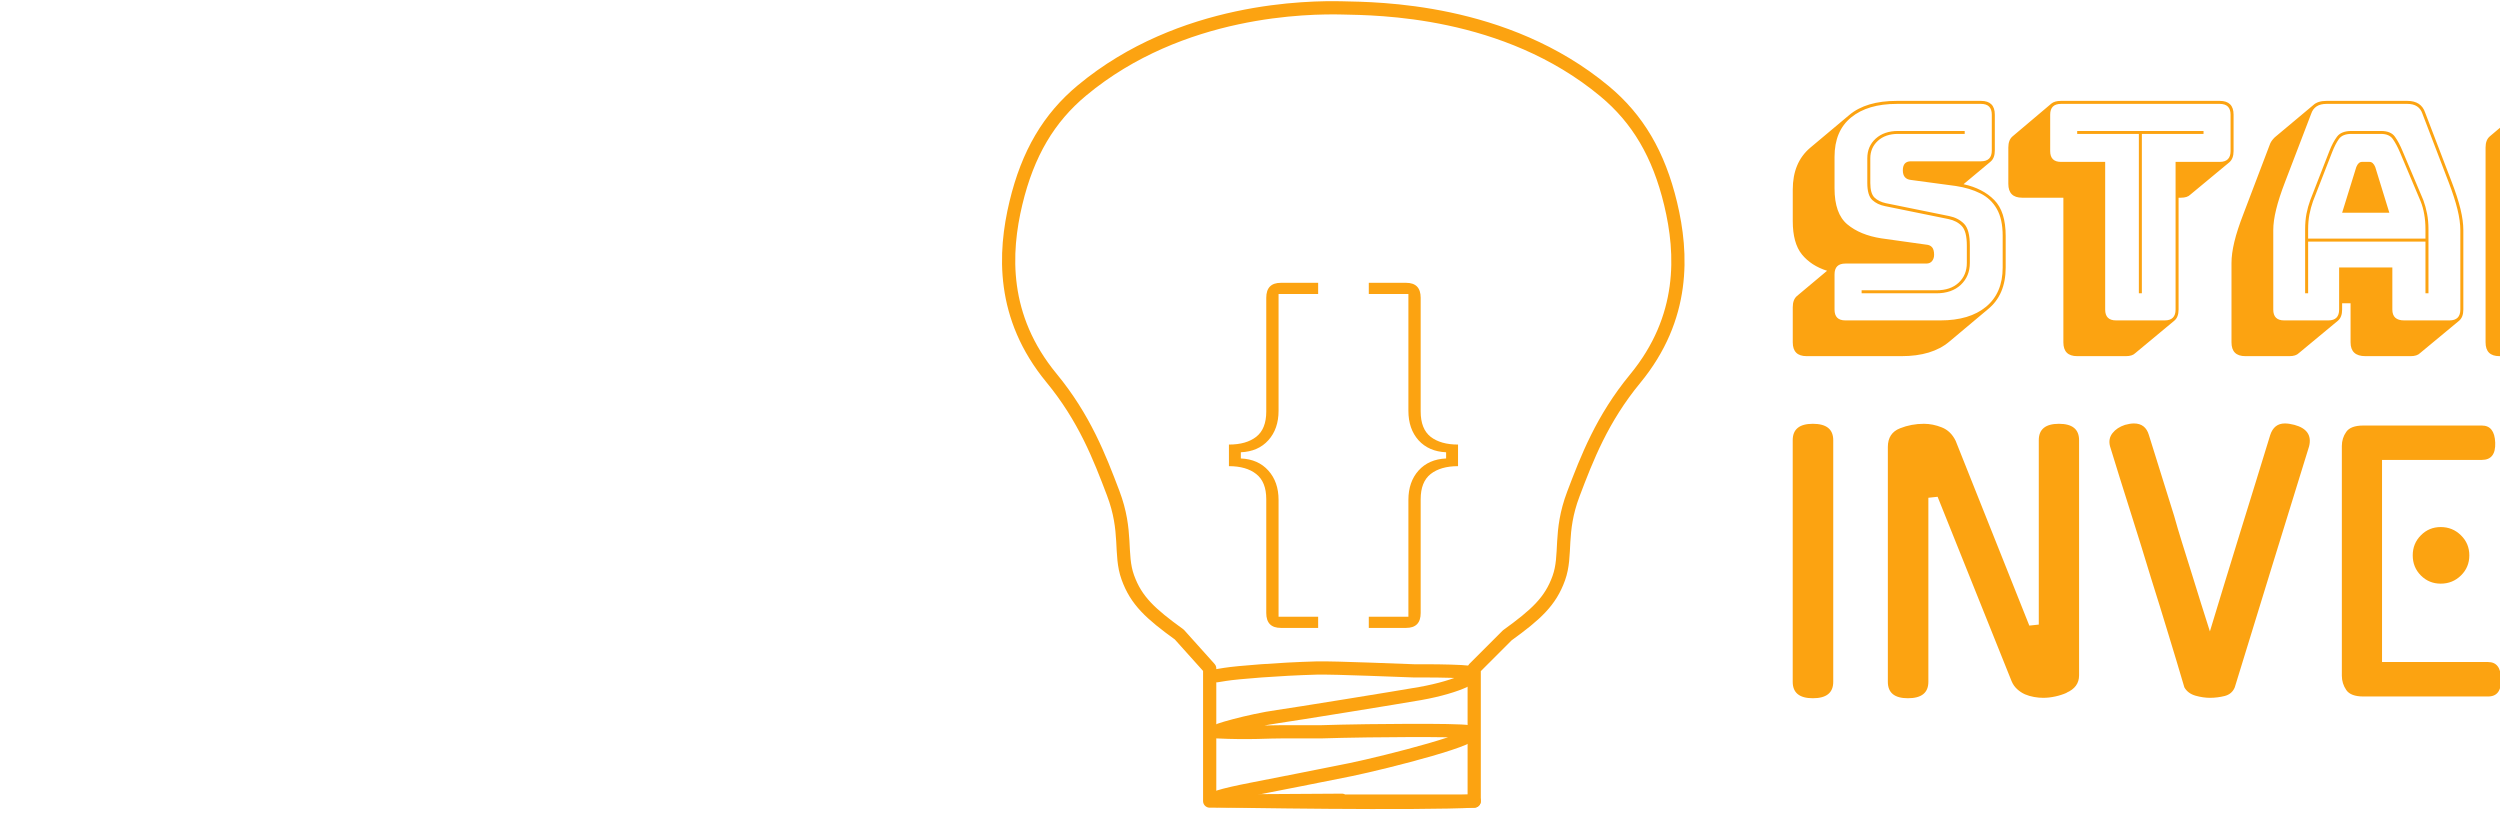
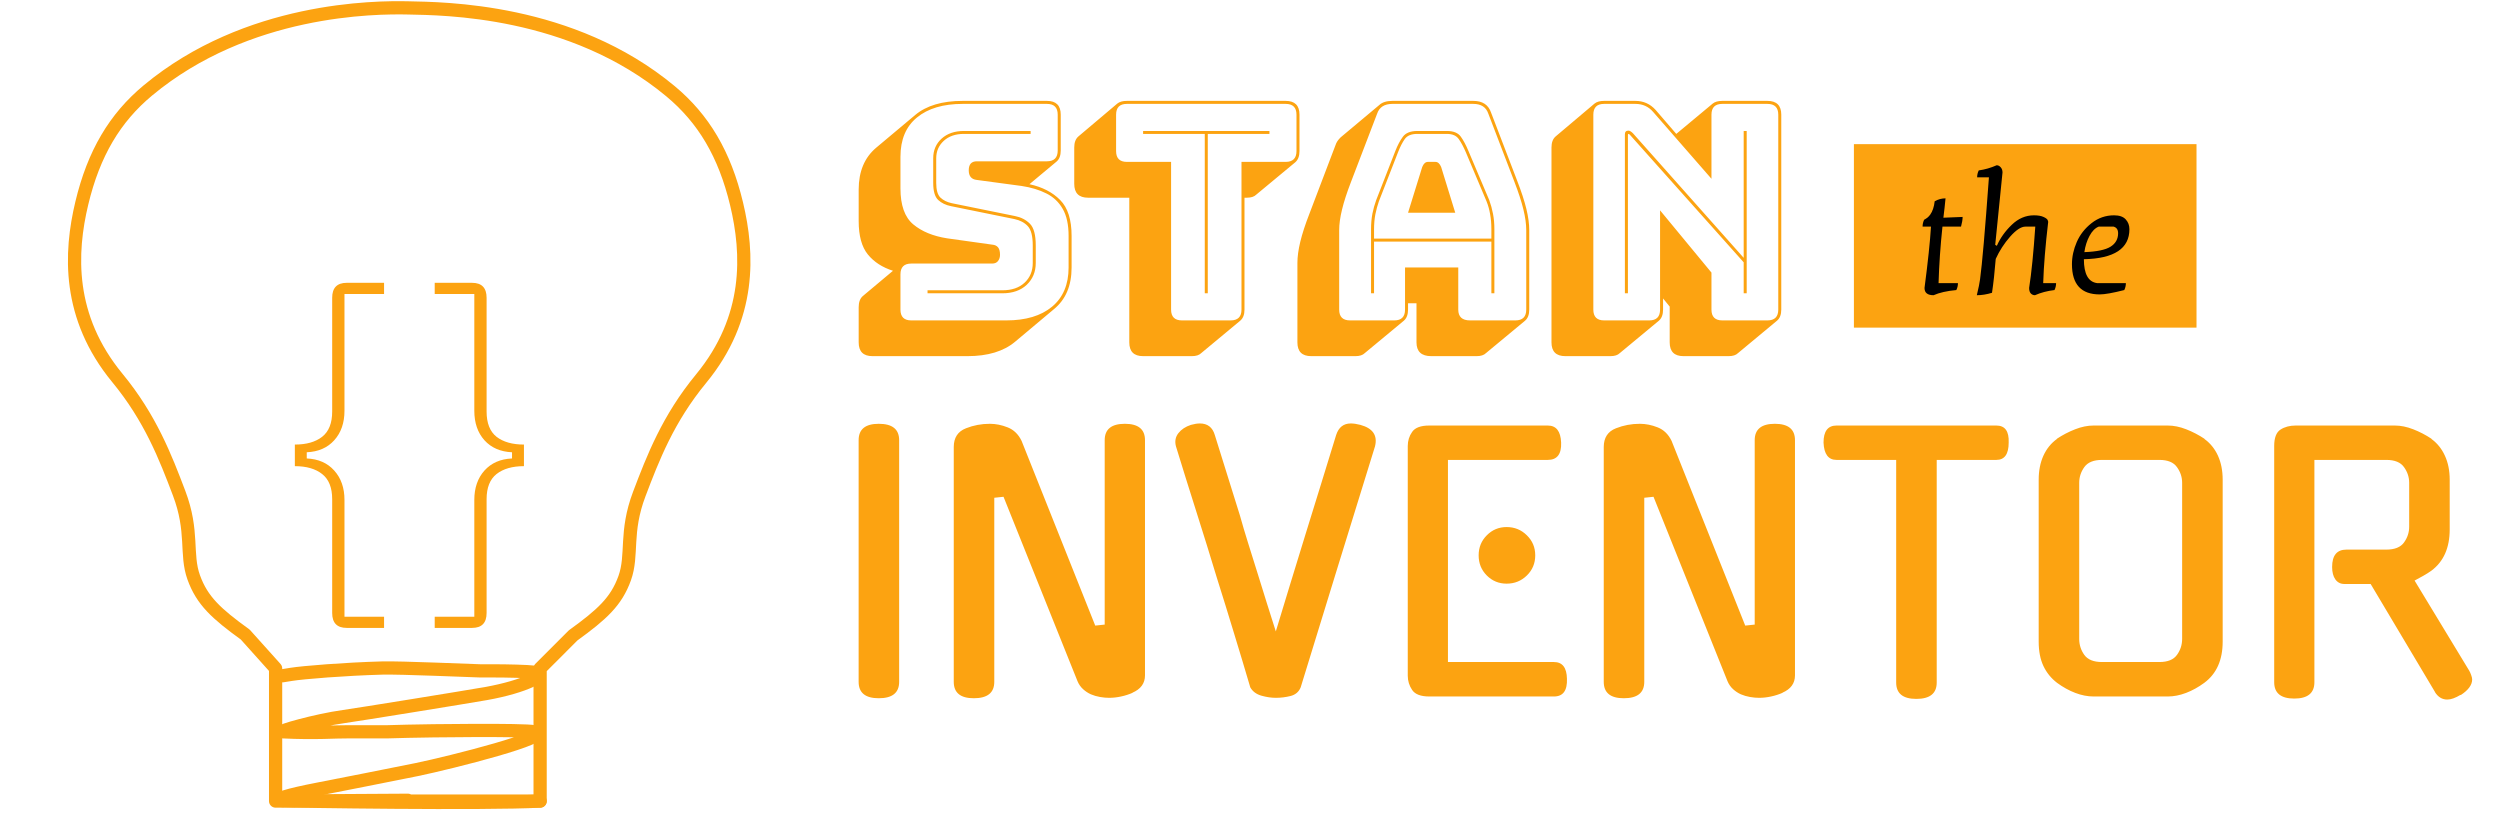
- <svg xmlns="http://www.w3.org/2000/svg" width="4096" height="1354.34" viewBox="100 15 100 500" preserveAspectRatio="xMidYMid meet">
+ <svg xmlns="http://www.w3.org/2000/svg" width="4096" height="1354.34" viewBox="115 15 1200 500" preserveAspectRatio="xMidYMid meet">
  <g transform="matrix(1, 0, 0, 1, 306.4248, 599.6243)">
    <path d="M-100.37,-579.84 C-120.81,-580.33 -198.02,-579.84 -258.02,-529.96 C-278.06,-513.29 -290.81,-491.87 -298.02,-461.78 C-305.23,-431.69 -306.92,-392.94 -276.54,-356.04 C-256.54,-331.75 -247.43,-308.05 -239.19,-286.36 C-230.34,-263.04 -235.44,-249.54 -230.34,-235.39 C-225.25,-221.24 -216.6,-213.41 -199.19,-200.81 L-180.81,-180.33 L-180.81,-100.08 L-100.81,-100.57 L-100.81,-100.08 L-20.81,-100.08 L-20.81,-180.33 L-0.81,-200.33 C16.6,-212.93 25.25,-220.75 30.34,-234.9 C35.43,-249.06 30.34,-262.56 39.19,-285.87 C47.43,-307.56 56.54,-331.27 76.54,-355.56 C106.92,-392.45 105.23,-431.21 98.02,-461.3 C90.81,-491.38 78.06,-512.81 58.02,-529.47 C-1.98,-579.36 -79.92,-579.36 -100.37,-579.84 Z" fill-rule="evenodd" style="fill:none;stroke:#FCA311;stroke-linecap:round;stroke-linejoin:round;stroke-width:8;" />
    <g transform="matrix(1.040587, 0, 0, 1.040587, -99.88651, -303.9516)">
      <path d="M-36.42,95.26 Q-44.88,95.26 -44.88,86.59 L-44.88,20.43 Q-44.88,10.4 -50.71,5.82 Q-56.49,1.24 -66.58,1.24 L-66.58,-11.31 Q-56.49,-11.31 -50.71,-15.83 Q-44.88,-20.41 -44.88,-30.5 L-44.88,-96.6 Q-44.88,-105.33 -36.42,-105.33 L-14.72,-105.33 L-14.72,-98.84 L-37.73,-98.84 L-37.73,-30.94 Q-37.73,-20.41 -43.68,-13.81 Q-49.57,-7.27 -59.66,-6.83 L-59.66,-3.23 Q-49.57,-2.8 -43.68,3.8 Q-37.73,10.4 -37.73,20.87 L-37.73,88.77 L-14.72,88.77 L-14.72,95.26 L-36.42,95.26 ZM36.43,-105.33 Q44.88,-105.33 44.88,-96.6 L44.88,-30.5 Q44.88,-20.41 50.66,-15.83 Q56.5,-11.31 66.59,-11.31 L66.59,1.24 Q56.5,1.24 50.66,5.82 Q44.88,10.4 44.88,20.43 L44.88,86.59 Q44.88,95.26 36.43,95.26 L14.72,95.26 L14.72,88.77 L37.74,88.77 L37.74,20.87 Q37.74,10.4 43.63,3.8 Q49.57,-2.8 59.66,-3.23 L59.66,-6.83 Q49.57,-7.27 43.63,-13.81 Q37.74,-20.41 37.74,-30.94 L37.74,-98.84 L14.72,-98.84 L14.72,-105.33 L36.43,-105.33 Z" fill="#FCA311" />
    </g>
    <g transform="matrix(1.552987, 0.000000007602128, -0.000000007602128, 1.552987, 452.3615, -456.3102)">
      <path d="M-175.23,56.09 Q-180.61,56.09 -180.61,50.72 L-180.61,37.02 Q-180.61,34.07 -178.98,32.67 L-167.25,22.84 Q-173.49,20.86 -177.06,16.46 Q-180.61,12.05 -180.61,3.5 L-180.61,-8.79 Q-180.61,-19.31 -173.83,-25.06 L-158.59,-37.84 Q-152.04,-43.33 -140.09,-43.33 L-107.29,-43.33 Q-101.91,-43.33 -101.91,-37.96 L-101.91,-24 Q-101.91,-21.09 -103.54,-19.69 L-114.1,-10.88 Q-106.6,-9.25 -102.14,-4.73 Q-97.68,-0.24 -97.68,9.25 L-97.68,21.55 Q-97.68,32.21 -104.6,37.82 L-119.7,50.49 Q-126.39,56.09 -138.23,56.09 L-175.23,56.09 ZM-123.1,42.17 Q-111.75,42.17 -105.32,36.85 Q-98.85,31.5 -98.85,21.55 L-98.85,9.25 Q-98.85,2.7 -101.14,-1.27 Q-103.43,-5.27 -107.55,-7.3 Q-111.64,-9.36 -117.13,-10.19 L-134.6,-12.54 Q-137.74,-12.88 -137.74,-16.28 Q-137.74,-19.8 -134.6,-19.8 L-107.29,-19.8 Q-103.09,-19.8 -103.09,-24 L-103.09,-37.96 Q-103.09,-42.16 -107.29,-42.16 L-140.09,-42.16 Q-151.47,-42.16 -157.9,-36.87 Q-164.34,-31.61 -164.34,-21.54 L-164.34,-9.25 Q-164.34,0.59 -159.36,4.76 Q-154.39,8.91 -146.18,10.2 L-128.62,12.66 Q-127.11,12.77 -126.33,13.71 Q-125.56,14.63 -125.56,16.63 Q-125.56,18.03 -126.33,19.03 Q-127.11,20.03 -128.62,20.03 L-160.13,20.03 Q-164.34,20.03 -164.34,24.24 L-164.34,37.96 Q-164.34,42.17 -160.13,42.17 L-123.1,42.17 ZM-113.64,-30.47 L-139.63,-30.47 Q-144.55,-30.47 -147.49,-27.75 Q-150.41,-25.06 -150.41,-20.97 L-150.41,-11.36 Q-150.41,-7.28 -148.78,-5.67 Q-147.12,-4.1 -144.43,-3.5 L-119.7,1.53 Q-116.21,2.22 -113.92,4.51 Q-111.64,6.79 -111.64,13 L-111.64,19.8 Q-111.64,24.95 -115.15,28.3 Q-118.67,31.61 -124.65,31.61 L-153.79,31.61 L-153.79,30.44 L-124.65,30.44 Q-119.13,30.44 -115.98,27.47 Q-112.81,24.49 -112.81,19.8 L-112.81,13 Q-112.81,7.51 -114.75,5.45 Q-116.67,3.39 -119.96,2.7 L-144.66,-2.33 Q-147.69,-2.93 -149.64,-4.73 Q-151.58,-6.56 -151.58,-11.36 L-151.58,-20.97 Q-151.58,-25.66 -148.3,-28.64 Q-145.01,-31.61 -139.63,-31.61 L-113.64,-31.61 L-113.64,-30.47 ZM-50.84,56.09 L-69.83,56.09 Q-75.21,56.09 -75.21,50.72 L-75.21,-5.62 L-91.25,-5.62 Q-96.65,-5.62 -96.65,-11.02 L-96.65,-25.18 Q-96.65,-28.12 -94.99,-29.52 L-79.89,-42.28 Q-78.61,-43.33 -76.15,-43.33 L-14.3,-43.33 Q-8.92,-43.33 -8.92,-37.96 L-8.92,-23.78 Q-8.92,-20.86 -10.55,-19.43 L-25.79,-6.79 Q-26.96,-5.62 -29.42,-5.62 L-30.34,-5.62 L-30.34,37.96 Q-30.34,40.88 -32,42.28 L-47.21,54.92 Q-48.38,56.09 -50.84,56.09 ZM-35.74,42.17 Q-31.51,42.17 -31.51,37.96 L-31.51,-19.57 L-14.3,-19.57 Q-10.09,-19.57 -10.09,-23.78 L-10.09,-37.96 Q-10.09,-42.16 -14.3,-42.16 L-76.15,-42.16 Q-80.35,-42.16 -80.35,-37.96 L-80.35,-23.78 Q-80.35,-19.57 -76.15,-19.57 L-58.93,-19.57 L-58.93,37.96 Q-58.93,42.17 -54.7,42.17 L-35.74,42.17 ZM-45.81,31.61 L-45.81,-30.47 L-69.83,-30.47 L-69.83,-31.61 L-20.62,-31.61 L-20.62,-30.47 L-44.64,-30.47 L-44.64,31.61 L-45.81,31.61 ZM16.49,54.92 Q15.32,56.09 12.86,56.09 L-4.35,56.09 Q-9.73,56.09 -9.73,50.72 L-9.73,19.8 Q-9.73,16.17 -8.61,11.54 Q-7.5,6.91 -5.04,0.59 L5.03,-25.89 Q5.37,-26.95 5.88,-27.69 Q6.43,-28.46 7.03,-29.04 L7.14,-29.15 L22.13,-41.7 Q23.87,-43.33 27.27,-43.33 L58.78,-43.33 Q64.16,-43.33 65.7,-38.76 L75.88,-12.19 Q78.34,-5.85 79.46,-1.21 Q80.57,3.39 80.57,7.02 L80.57,37.96 Q80.57,40.88 78.94,42.28 L63.7,54.92 Q62.53,56.09 60.07,56.09 L42.4,56.09 Q36.65,56.09 36.65,50.72 L36.65,35.5 L33.36,35.5 L33.36,37.96 Q33.36,40.88 31.73,42.28 L16.49,54.92 ZM32.19,37.96 L32.19,21.55 L52.92,21.55 L52.92,37.96 Q52.92,42.17 57.5,42.17 L75.17,42.17 Q79.4,42.17 79.4,37.96 L79.4,7.02 Q79.4,3.5 78.29,-1.04 Q77.17,-5.62 74.83,-11.71 L64.65,-38.3 Q63.36,-42.16 58.78,-42.16 L27.27,-42.16 Q22.58,-42.16 21.3,-38.3 L11.12,-11.71 Q8.77,-5.62 7.66,-1.04 Q6.54,3.5 6.54,7.02 L6.54,37.96 Q6.54,42.17 10.77,42.17 L27.99,42.17 Q32.19,42.17 32.19,37.96 ZM66.99,31.61 L65.82,31.61 L65.82,11.48 L20.12,11.48 L20.12,31.61 L18.95,31.61 L18.95,6.68 Q18.95,3.39 19.47,0.65 Q20.01,-2.1 20.95,-4.67 L28.44,-23.89 Q29.73,-27.18 31.36,-29.38 Q33.02,-31.61 36.99,-31.61 L48.49,-31.61 Q52.35,-31.61 53.92,-29.38 Q55.5,-27.18 56.9,-23.78 L64.99,-4.67 Q65.93,-2.1 66.45,0.65 Q66.99,3.39 66.99,6.68 L66.99,31.61 ZM20.12,10.31 L65.82,10.31 L65.82,6.68 Q65.82,3.5 65.33,0.82 Q64.88,-1.87 63.93,-4.22 L55.87,-23.32 Q54.58,-26.35 53.15,-28.41 Q51.75,-30.47 48.49,-30.47 L36.99,-30.47 Q33.48,-30.47 32.08,-28.46 Q30.68,-26.46 29.5,-23.43 L22.01,-4.22 Q21.18,-1.87 20.64,0.82 Q20.12,3.5 20.12,6.68 L20.12,10.31 ZM38.88,-17.57 Q39.68,-19.57 41.11,-19.57 L44.03,-19.57 Q45.43,-19.57 46.26,-17.57 L51.75,0.24 L33.36,0.24 L38.88,-17.57 ZM131.06,42.28 L115.82,54.92 Q114.65,56.09 112.19,56.09 L94.63,56.09 Q89.23,56.09 89.23,50.72 L89.23,-25.18 Q89.23,-28.12 90.89,-29.52 L105.99,-42.28 Q107.27,-43.33 109.73,-43.33 L121.91,-43.33 Q126.6,-43.33 129.78,-39.82 L137.84,-30.47 L152.02,-42.28 Q153.31,-43.33 155.77,-43.33 L173.33,-43.33 Q178.73,-43.33 178.73,-37.96 L178.73,37.96 Q178.73,40.88 177.07,42.28 L161.86,54.92 Q160.69,56.09 158.23,56.09 L140.64,56.09 Q135.27,56.09 135.27,50.72 L135.27,36.79 L132.69,33.62 L132.69,37.96 Q132.69,40.88 131.06,42.28 ZM127.32,42.17 Q131.52,42.17 131.52,37.96 L131.52,-0.7 L151.54,23.55 L151.54,37.96 Q151.54,42.17 155.77,42.17 L173.33,42.17 Q177.56,42.17 177.56,37.96 L177.56,-37.96 Q177.56,-42.16 173.33,-42.16 L155.77,-42.16 Q151.54,-42.16 151.54,-37.96 L151.54,-12.99 L128.83,-39.02 Q126.15,-42.16 121.91,-42.16 L109.73,-42.16 Q105.53,-42.16 105.53,-37.96 L105.53,37.96 Q105.53,42.17 109.73,42.17 L127.32,42.17 ZM120.97,-30.7 L164.09,17.8 L164.09,-31.61 L165.26,-31.61 L165.26,31.61 L164.09,31.61 L164.09,19.55 L119.8,-30.09 Q119.45,-30.47 119.23,-30.47 Q119,-30.47 119,-30.09 L119,31.61 L117.82,31.61 L117.82,-30.32 Q117.82,-31.75 119.23,-31.75 Q119.91,-31.75 120.97,-30.7 Z" fill="#FCA311" />
    </g>
    <g transform="matrix(1, 0, 0, 1, 171.95, 15.0276)" style="isolation: isolate;">
      <rect x="601.91" y="-512.46" width="207.23" height="110.98" style="fill:#FCA311;" />
      <g transform="matrix(1.722286, 0, 0, 1.722286, 705.5208, -453.1895)">
        <path d="M-21.98,-8.85 Q-21.98,-7.5 -22.54,-5.45 L-29.06,-5.45 Q-30.14,4.7 -30.43,14.39 L-23.62,14.39 Q-23.62,15.69 -24.19,16.83 Q-29.12,17.28 -32.18,18.64 Q-35.36,18.64 -35.36,16.09 Q-33.55,2.26 -33.09,-5.45 L-36.04,-5.45 Q-36.04,-6.76 -35.47,-7.89 Q-35.36,-7.96 -35.17,-8.04 Q-34.96,-8.12 -34.39,-8.56 Q-33.83,-9.02 -33.37,-9.64 Q-32.12,-11.4 -31.79,-14.35 Q-29.98,-15.38 -27.98,-15.38 Q-28.28,-12.15 -28.73,-8.58 L-21.98,-8.85 ZM-16.88,-22.75 Q-16.88,-24.06 -16.31,-25.19 Q-13.07,-25.65 -10.02,-27 Q-9.23,-27 -8.6,-26.28 Q-7.97,-25.58 -7.97,-24.46 L-10.53,0.95 L-9.96,1.29 Q-8.2,-2.74 -4.74,-6.07 Q-1.28,-9.42 3.08,-9.42 Q5.19,-9.42 6.43,-8.85 Q7.68,-8.29 7.9,-7.72 L8.08,-7.15 Q6.6,5.38 6.32,14.39 L10.85,14.39 Q10.85,15.69 10.28,16.83 Q6.49,17.28 3.43,18.64 Q2.57,18.64 1.97,18.02 Q1.38,17.39 1.38,16.09 Q2.62,8.16 3.54,-5.45 L0.08,-5.45 Q-2.19,-5.45 -5.31,-1.91 Q-8.42,1.64 -10.35,5.89 Q-10.92,12.92 -11.66,17.79 Q-14.43,18.64 -16.99,18.64 Q-16.08,14.85 -15.86,13.09 Q-14.78,5.27 -12.74,-22.75 L-16.88,-22.75 ZM35.36,14.39 Q35.36,15.69 34.79,16.83 Q28.77,18.36 26.16,18.36 Q16.42,18.36 16.42,7.76 Q16.42,3.84 18.11,-0.04 Q19.81,-3.93 23.3,-6.67 Q26.79,-9.42 31.22,-9.42 Q33.99,-9.42 35.29,-8 Q36.6,-6.58 36.6,-4.55 Q36.6,5.65 20.61,6 Q20.61,13.77 25.25,14.39 L35.36,14.39 ZM32.63,-3.12 Q32.63,-5.01 31.04,-5.45 L25.82,-5.45 Q23.95,-4.72 22.59,-2.2 Q21.23,0.32 20.78,3.51 Q27.3,3.27 29.96,1.61 Q32.63,-0.06 32.63,-3.12 Z" fill="#000000" />
      </g>
    </g>
    <g transform="matrix(1, -0.000000000300346, 0.000000000300346, 1, 652.4379, -235.3913)">
      <path d="M-456.08,63.19 Q-456.08,73.11 -468.41,73.11 Q-480.59,73.11 -480.59,63.19 L-480.59,-82.98 Q-480.59,-92.89 -468.41,-92.89 Q-456.08,-92.89 -456.08,-82.98 L-456.08,63.19 ZM-331.75,-82.98 Q-331.75,-92.89 -319.56,-92.89 Q-307.38,-92.89 -307.38,-82.98 L-307.38,59.27 Q-307.38,66.51 -315.03,69.79 L-314.83,69.79 Q-318.1,71.25 -321.83,72.05 Q-325.55,72.86 -329.08,72.86 Q-331.75,72.86 -334.61,72.35 Q-337.48,71.85 -340.1,70.74 Q-342.67,69.59 -344.83,67.62 Q-347,65.66 -348.2,62.79 L-392.95,-48.75 L-398.54,-48.15 L-398.54,63.19 Q-398.54,73.11 -410.92,73.11 Q-423.05,73.11 -423.05,63.19 L-423.05,-78.85 Q-423.05,-87.31 -415.65,-90.18 Q-408.86,-92.89 -401.21,-92.89 Q-395.87,-92.89 -390.44,-90.73 Q-384.95,-88.57 -382.03,-82.58 L-337.48,29.17 L-331.75,28.56 L-331.75,-82.98 ZM-228.25,72.86 Q-232.38,72.86 -237.01,71.55 Q-241.64,70.19 -243.7,66.51 Q-248.43,50.41 -253.62,33.5 Q-258.75,16.58 -263.89,0.32 Q-269.68,-18.85 -276.27,-39.59 Q-282.86,-60.33 -288.65,-79.25 Q-289.86,-83.78 -287.19,-87.21 Q-284.52,-90.63 -279.59,-92.24 Q-276.47,-93.1 -274.21,-93.1 Q-267.21,-93.1 -265.15,-86.1 L-249.89,-37.22 Q-247.83,-29.77 -245.06,-20.92 Q-242.24,-12.06 -239.37,-2.75 Q-236.51,6.52 -233.64,15.68 Q-230.72,24.84 -228.25,32.69 Q-224.32,19.7 -219.69,4.55 Q-215.06,-10.6 -210.23,-26.25 Q-205.35,-41.96 -200.62,-57.31 Q-195.89,-72.66 -191.76,-86.1 Q-189.49,-93.1 -182.9,-93.1 Q-180.38,-93.1 -177.11,-92.24 Q-165.79,-89.17 -168.25,-79.25 Q-179.38,-43.21 -190.75,-6.47 Q-202.08,30.22 -213.2,66.51 Q-214.86,70.59 -219.29,71.75 Q-223.72,72.86 -228.25,72.86 ZM-135.45,72.05 Q-143.11,72.05 -145.77,68.13 Q-148.44,64.2 -148.44,59.47 L-148.44,-79.45 Q-148.44,-84.24 -145.77,-88.01 Q-143.11,-91.84 -135.45,-91.84 L-63.73,-91.84 Q-56.08,-91.84 -55.67,-81.52 Q-55.27,-71.05 -63.73,-71.05 L-124.13,-71.05 L-124.13,51.21 L-60,51.21 Q-52.35,51.21 -52.15,61.33 Q-51.75,72.05 -60,72.05 L-135.45,72.05 ZM-71.33,-13.32 Q-71.33,-6.07 -76.41,-1.13 Q-81.45,3.8 -88.64,3.8 Q-95.69,3.8 -100.62,-1.13 Q-105.56,-6.07 -105.56,-13.32 Q-105.56,-20.51 -100.62,-25.45 Q-95.69,-30.43 -88.64,-30.43 Q-81.45,-30.43 -76.41,-25.45 Q-71.33,-20.51 -71.33,-13.32 ZM61.42,-82.98 Q61.42,-92.89 73.6,-92.89 Q85.78,-92.89 85.78,-82.98 L85.78,59.27 Q85.78,66.51 78.13,69.79 L78.33,69.79 Q75.06,71.25 71.33,72.05 Q67.61,72.86 64.08,72.86 Q61.42,72.86 58.55,72.35 Q55.68,71.85 53.06,70.74 Q50.49,69.59 48.33,67.62 Q46.17,65.66 44.96,62.79 L0.21,-48.75 L-5.38,-48.15 L-5.38,63.19 Q-5.38,73.11 -17.76,73.11 Q-29.89,73.11 -29.89,63.19 L-29.89,-78.85 Q-29.89,-87.31 -22.49,-90.18 Q-15.7,-92.89 -8.04,-92.89 Q-2.71,-92.89 2.73,-90.73 Q8.21,-88.57 11.13,-82.58 L55.68,29.17 L61.42,28.56 L61.42,-82.98 ZM171.51,63.6 Q171.51,73.51 159.17,73.51 Q146.99,73.51 146.99,63.6 L146.99,-71.05 L110.9,-71.05 Q103.5,-71.05 103.05,-81.52 Q103.05,-91.84 110.9,-91.84 L207.6,-91.84 Q215.45,-91.84 215.04,-81.52 Q215.04,-71.05 207.6,-71.05 L171.51,-71.05 L171.51,63.6 ZM311.3,-91.84 Q316.64,-91.84 322.43,-89.57 Q328.22,-87.31 333.55,-83.78 L333.35,-83.78 Q338.74,-79.91 341.61,-73.62 Q344.48,-67.32 344.48,-59.07 L344.48,38.88 Q344.48,55.54 333.35,63.8 Q328.02,67.72 322.33,69.89 Q316.64,72.05 311.3,72.05 L266.36,72.05 Q261.02,72.05 255.33,69.89 Q249.65,67.72 244.31,63.8 Q238.92,59.67 236.06,53.63 Q233.19,47.54 233.19,38.88 L233.19,-59.07 Q233.19,-67.32 236.06,-73.62 Q238.92,-79.91 244.31,-83.78 L244.11,-83.78 Q249.44,-87.31 255.23,-89.57 Q261.02,-91.84 266.36,-91.84 L311.3,-91.84 ZM306.17,51.21 Q313.77,51.21 316.84,46.88 Q319.96,42.56 319.96,37.22 L319.96,-57.21 Q319.96,-62.34 316.84,-66.67 Q313.77,-71.05 306.17,-71.05 L271.49,-71.05 Q263.89,-71.05 260.77,-66.67 Q257.7,-62.34 257.7,-57.21 L257.7,37.22 Q257.7,42.56 260.77,46.88 Q263.89,51.21 271.49,51.21 L306.17,51.21 ZM433.98,4 L418.08,4 Q414.6,4 412.64,1.23 Q410.68,-1.54 410.68,-6.27 Q410.68,-16.79 419.33,-16.79 L443.44,-16.79 Q451.09,-16.79 454.17,-21.12 Q457.29,-25.45 457.29,-30.63 L457.29,-57.21 Q457.29,-62.34 454.17,-66.67 Q451.09,-71.05 443.44,-71.05 L399.96,-71.05 L399.96,63.39 Q399.96,73.31 387.77,73.31 Q375.64,73.31 375.64,63.39 L375.64,-79.45 Q375.64,-86.9 379.42,-89.37 Q383.24,-91.84 388.63,-91.84 L448.63,-91.84 Q453.96,-91.84 459.75,-89.57 Q465.54,-87.31 470.88,-83.78 L470.67,-83.78 Q476.01,-79.91 478.88,-73.62 Q481.8,-67.32 481.8,-59.07 L481.8,-28.97 Q481.8,-12.26 470.67,-4 Q468.41,-2.39 465.79,-0.93 Q463.23,0.53 460.56,1.94 L493.58,56.4 Q494.18,57.4 494.78,59.07 Q495.39,60.73 495.39,61.73 Q495.39,66.72 488.39,71.25 L488.39,71.04 Q483.66,73.91 480.34,73.91 Q475.61,73.91 472.74,69.18 L472.94,69.38 L433.98,4 Z" fill="#FCA311" />
    </g>
    <path d="M-178.43,-175.89 C-178.34,-175.89 -178.43,-175.89 -176.54,-175.89 L-171.4,-176.72 C-164.15,-177.88 -139.09,-179.93 -116.23,-180.56 C-105.32,-180.86 -62.27,-178.94 -57.08,-178.84 L-49.64,-178.84 C-40.84,-178.84 -28.5,-178.56 -24.15,-178.01 C-15.43,-176.91 -29.98,-169.29 -53.49,-165.12 C-65.25,-163.04 -130.72,-152.43 -139.6,-151.2 C-156.42,-148.86 -179.92,-142.15 -176.54,-141.98 C-156.81,-140.99 -143.93,-142.09 -137.08,-141.98 C-133.14,-141.98 -117.35,-141.98 -113.4,-141.98 L-100.99,-142.31 C-89.96,-142.61 -30.48,-143.39 -24.15,-141.98 C-12.06,-139.29 -74.39,-123.48 -95.44,-119.13 C-107.16,-116.7 -146.24,-109.04 -155.22,-107.29 C-173.19,-103.81 -183.38,-100.86 -176.18,-100.33 C-171.59,-99.99 -53.65,-98.23 -20.81,-100.08" fill-rule="evenodd" style="fill:none;stroke:#FCA311;stroke-linecap:round;stroke-linejoin:round;stroke-width:8;" />
  </g>
</svg>
